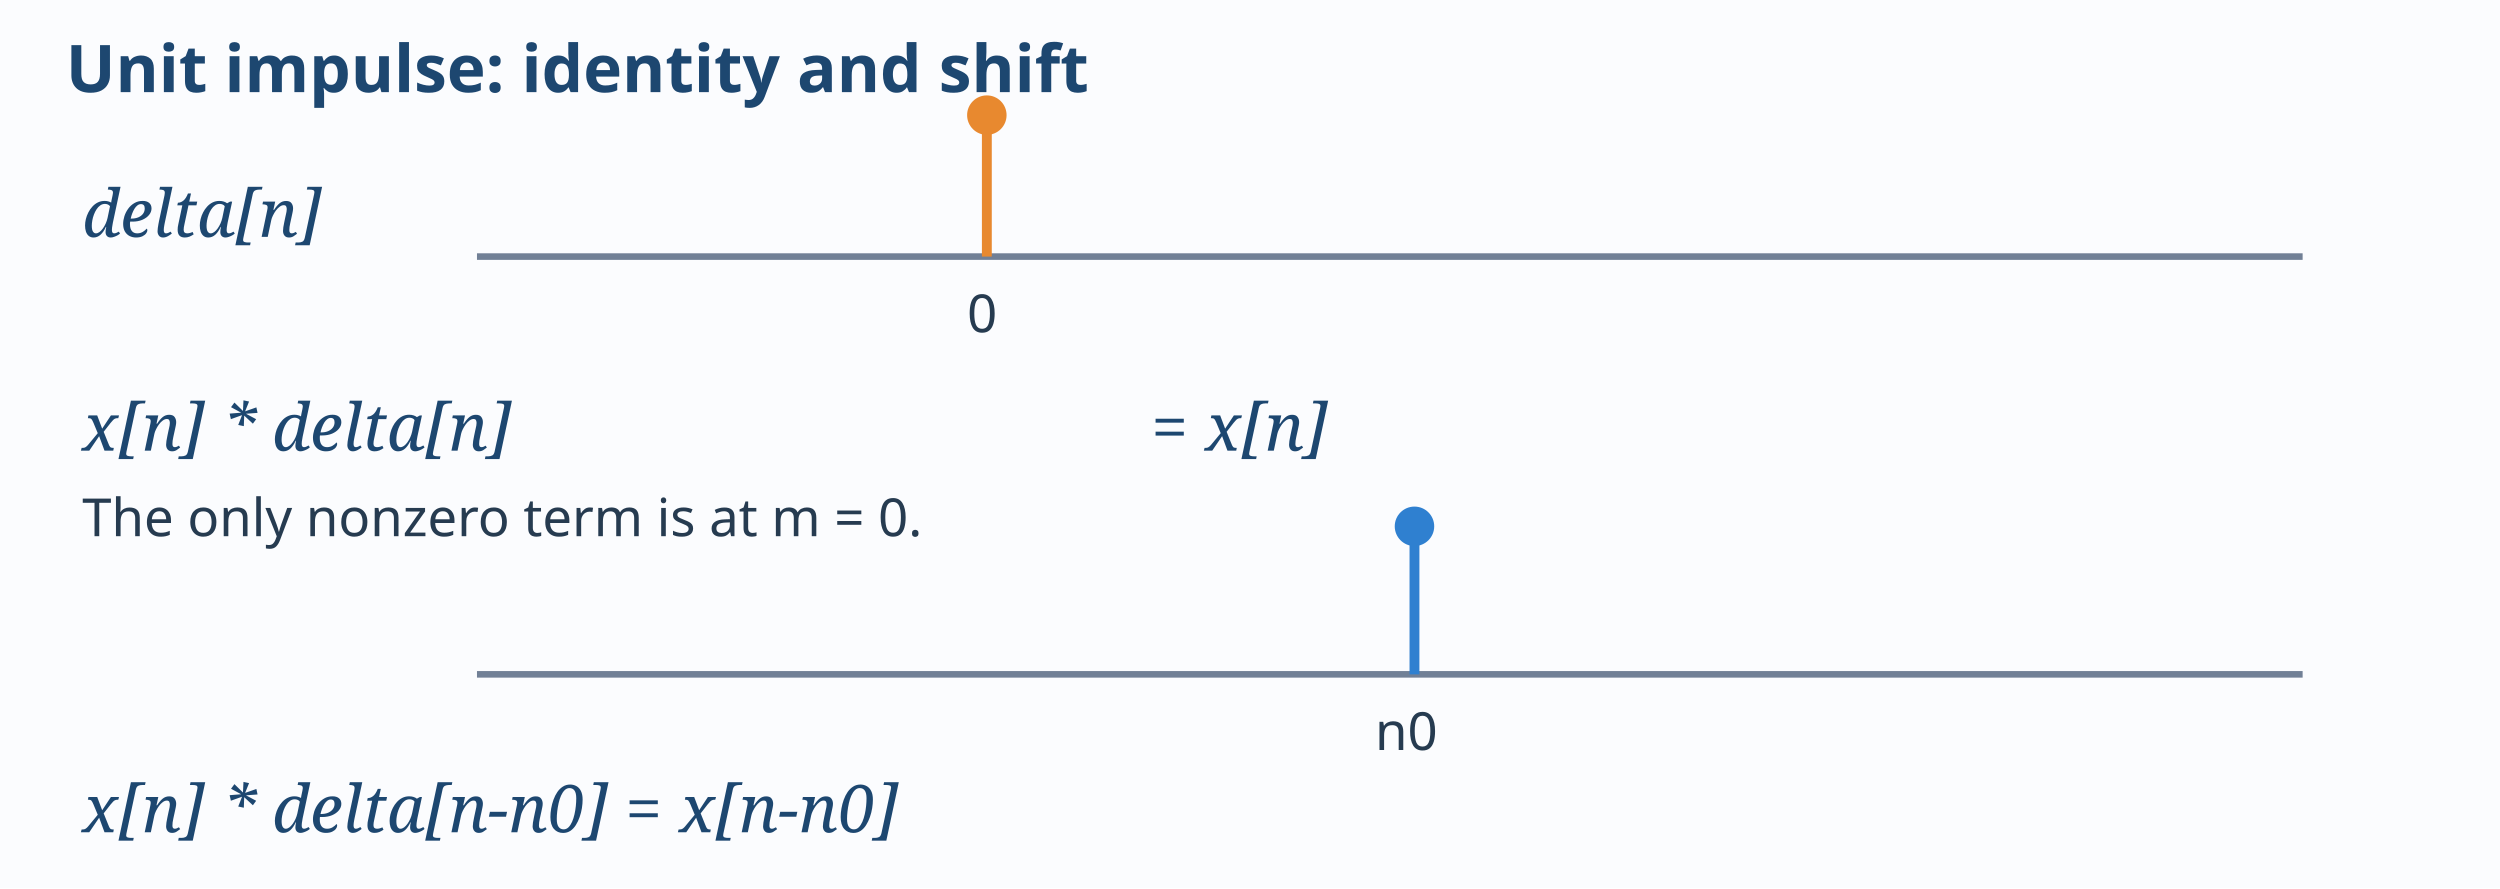
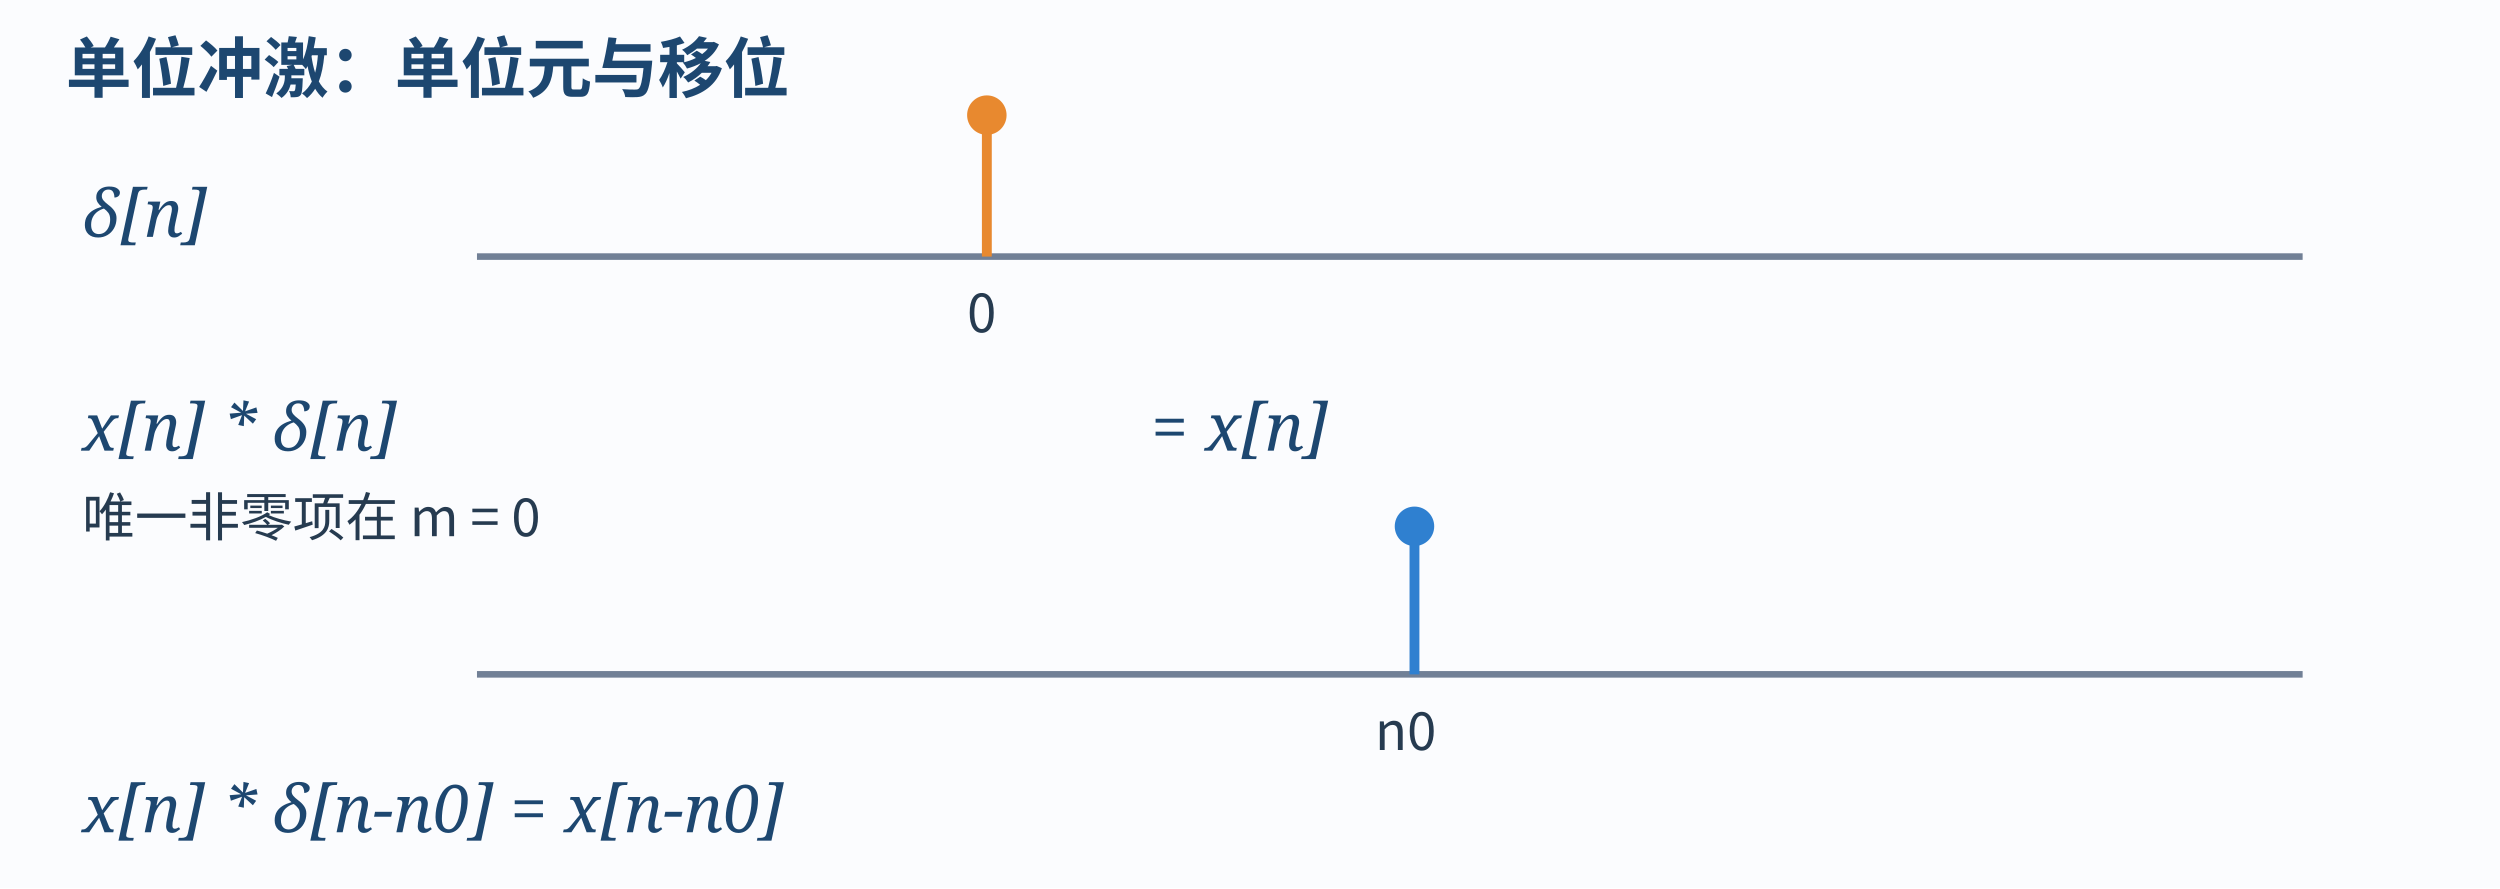
<svg xmlns="http://www.w3.org/2000/svg" width="760" height="270" viewBox="0 0 760 270" role="img" aria-label="Impulse identity and shift properties">
  <style>
    .axis { stroke: #718096; stroke-width: 2; }
    .stem { stroke: #2f80d0; stroke-width: 3; }
    .stem2 { stroke: #e8892f; stroke-width: 3; }
    .dot { fill: #2f80d0; }
    .dot2 { fill: #e8892f; }
-     .label { fill: #263b50; font: 16px sans-serif; }
+     .label { fill: #263b50; font: 16px "Microsoft YaHei", "Noto Sans CJK SC", sans-serif; }
    .math { fill: #1d4770; font: italic 20px Georgia, serif; }
-     .title { fill: #1d4770; font: 20px sans-serif; font-weight: 700; }
+     .title { fill: #1d4770; font: 20px "Microsoft YaHei", "Noto Sans CJK SC", sans-serif; font-weight: 700; }
  </style>
  <rect x="0" y="0" width="760" height="270" fill="#fbfcfe" />
-   <text class="title" x="20" y="28">Unit impulse: identity and shift</text>
-   <text class="math" x="25" y="72">delta[n]</text>
+   <text class="title" x="20" y="28">单位冲激：单位元与移位</text>
+   <text class="math" x="25" y="72">δ[n]</text>
  <line class="axis" x1="145" y1="78" x2="700" y2="78" />
  <line class="stem2" x1="300" y1="78" x2="300" y2="35" />
  <circle class="dot2" cx="300" cy="35" r="6" />
  <text class="label" x="294" y="101">0</text>
-   <text class="math" x="25" y="137">x[n] * delta[n]</text>
+   <text class="math" x="25" y="137">x[n] * δ[n]</text>
  <text class="math" x="350" y="137">= x[n]</text>
-   <text class="label" x="25" y="163">The only nonzero term is at m = 0.</text>
+   <text class="label" x="25" y="163">唯一非零项在 m = 0</text>
  <line class="axis" x1="145" y1="205" x2="700" y2="205" />
  <line class="stem" x1="430" y1="205" x2="430" y2="160" />
  <circle class="dot" cx="430" cy="160" r="6" />
  <text class="label" x="418" y="228">n0</text>
-   <text class="math" x="25" y="253">x[n] * delta[n-n0] = x[n-n0]</text>
+   <text class="math" x="25" y="253">x[n] * δ[n-n0] = x[n-n0]</text>
</svg>
